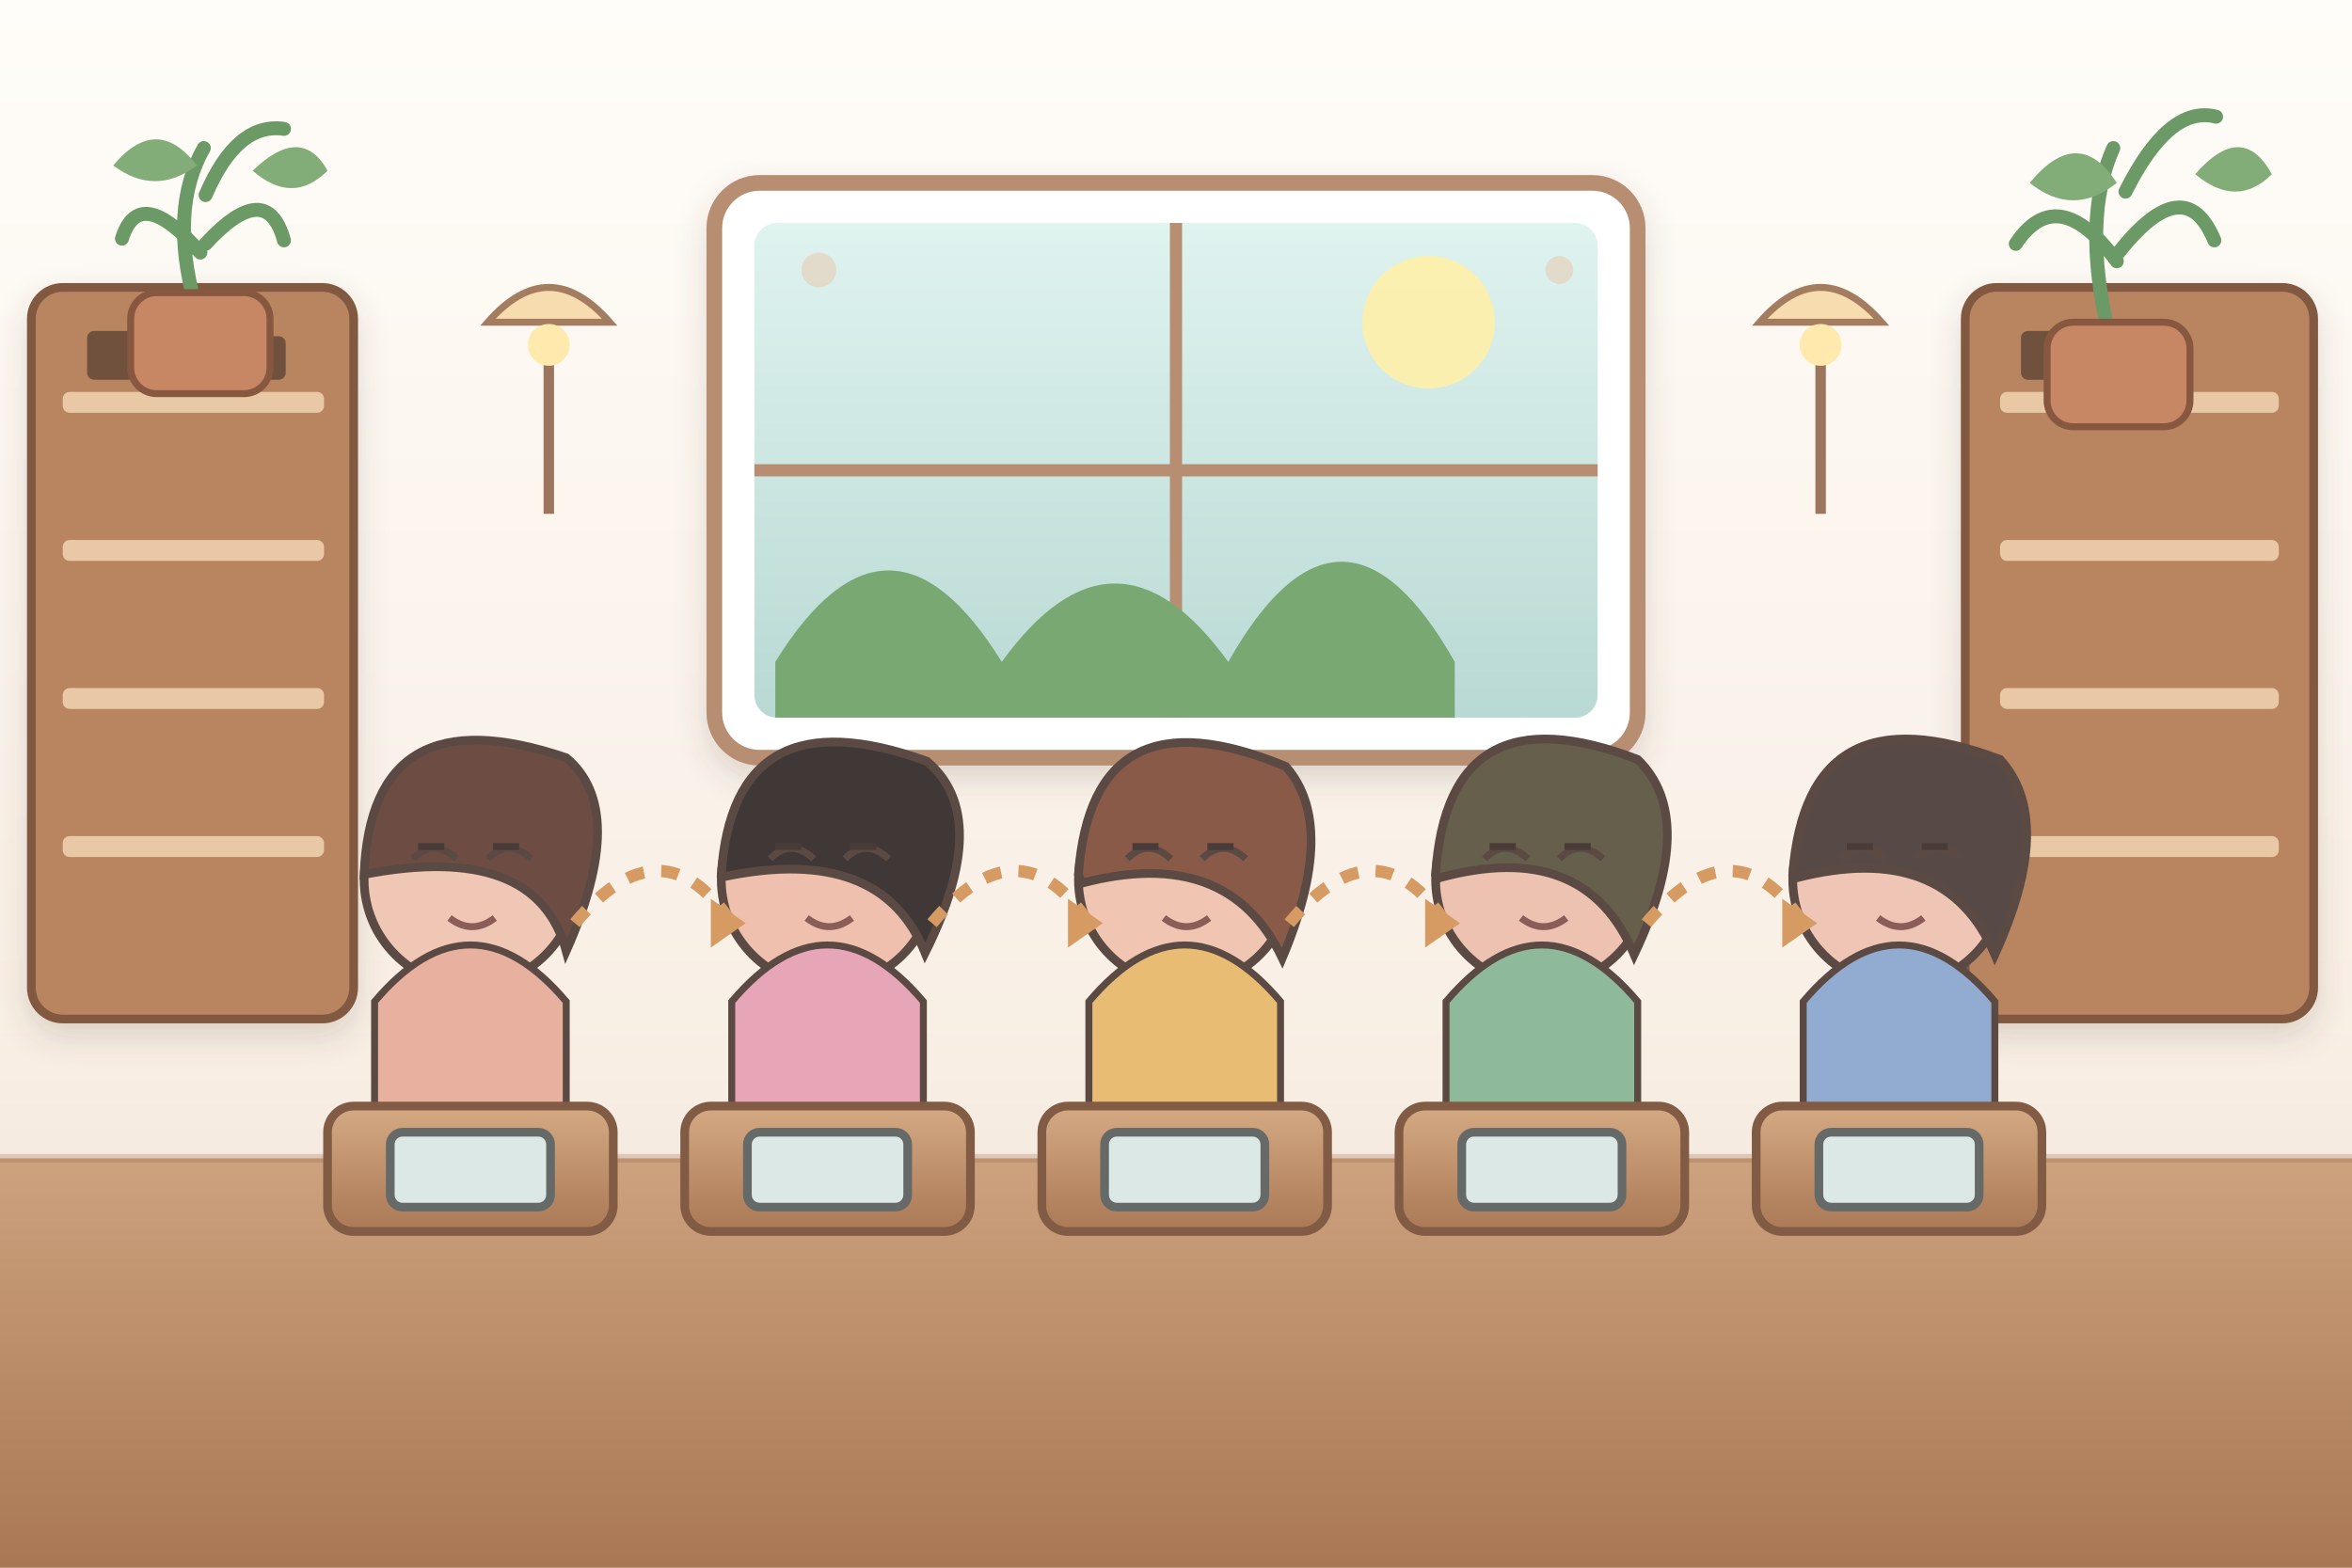
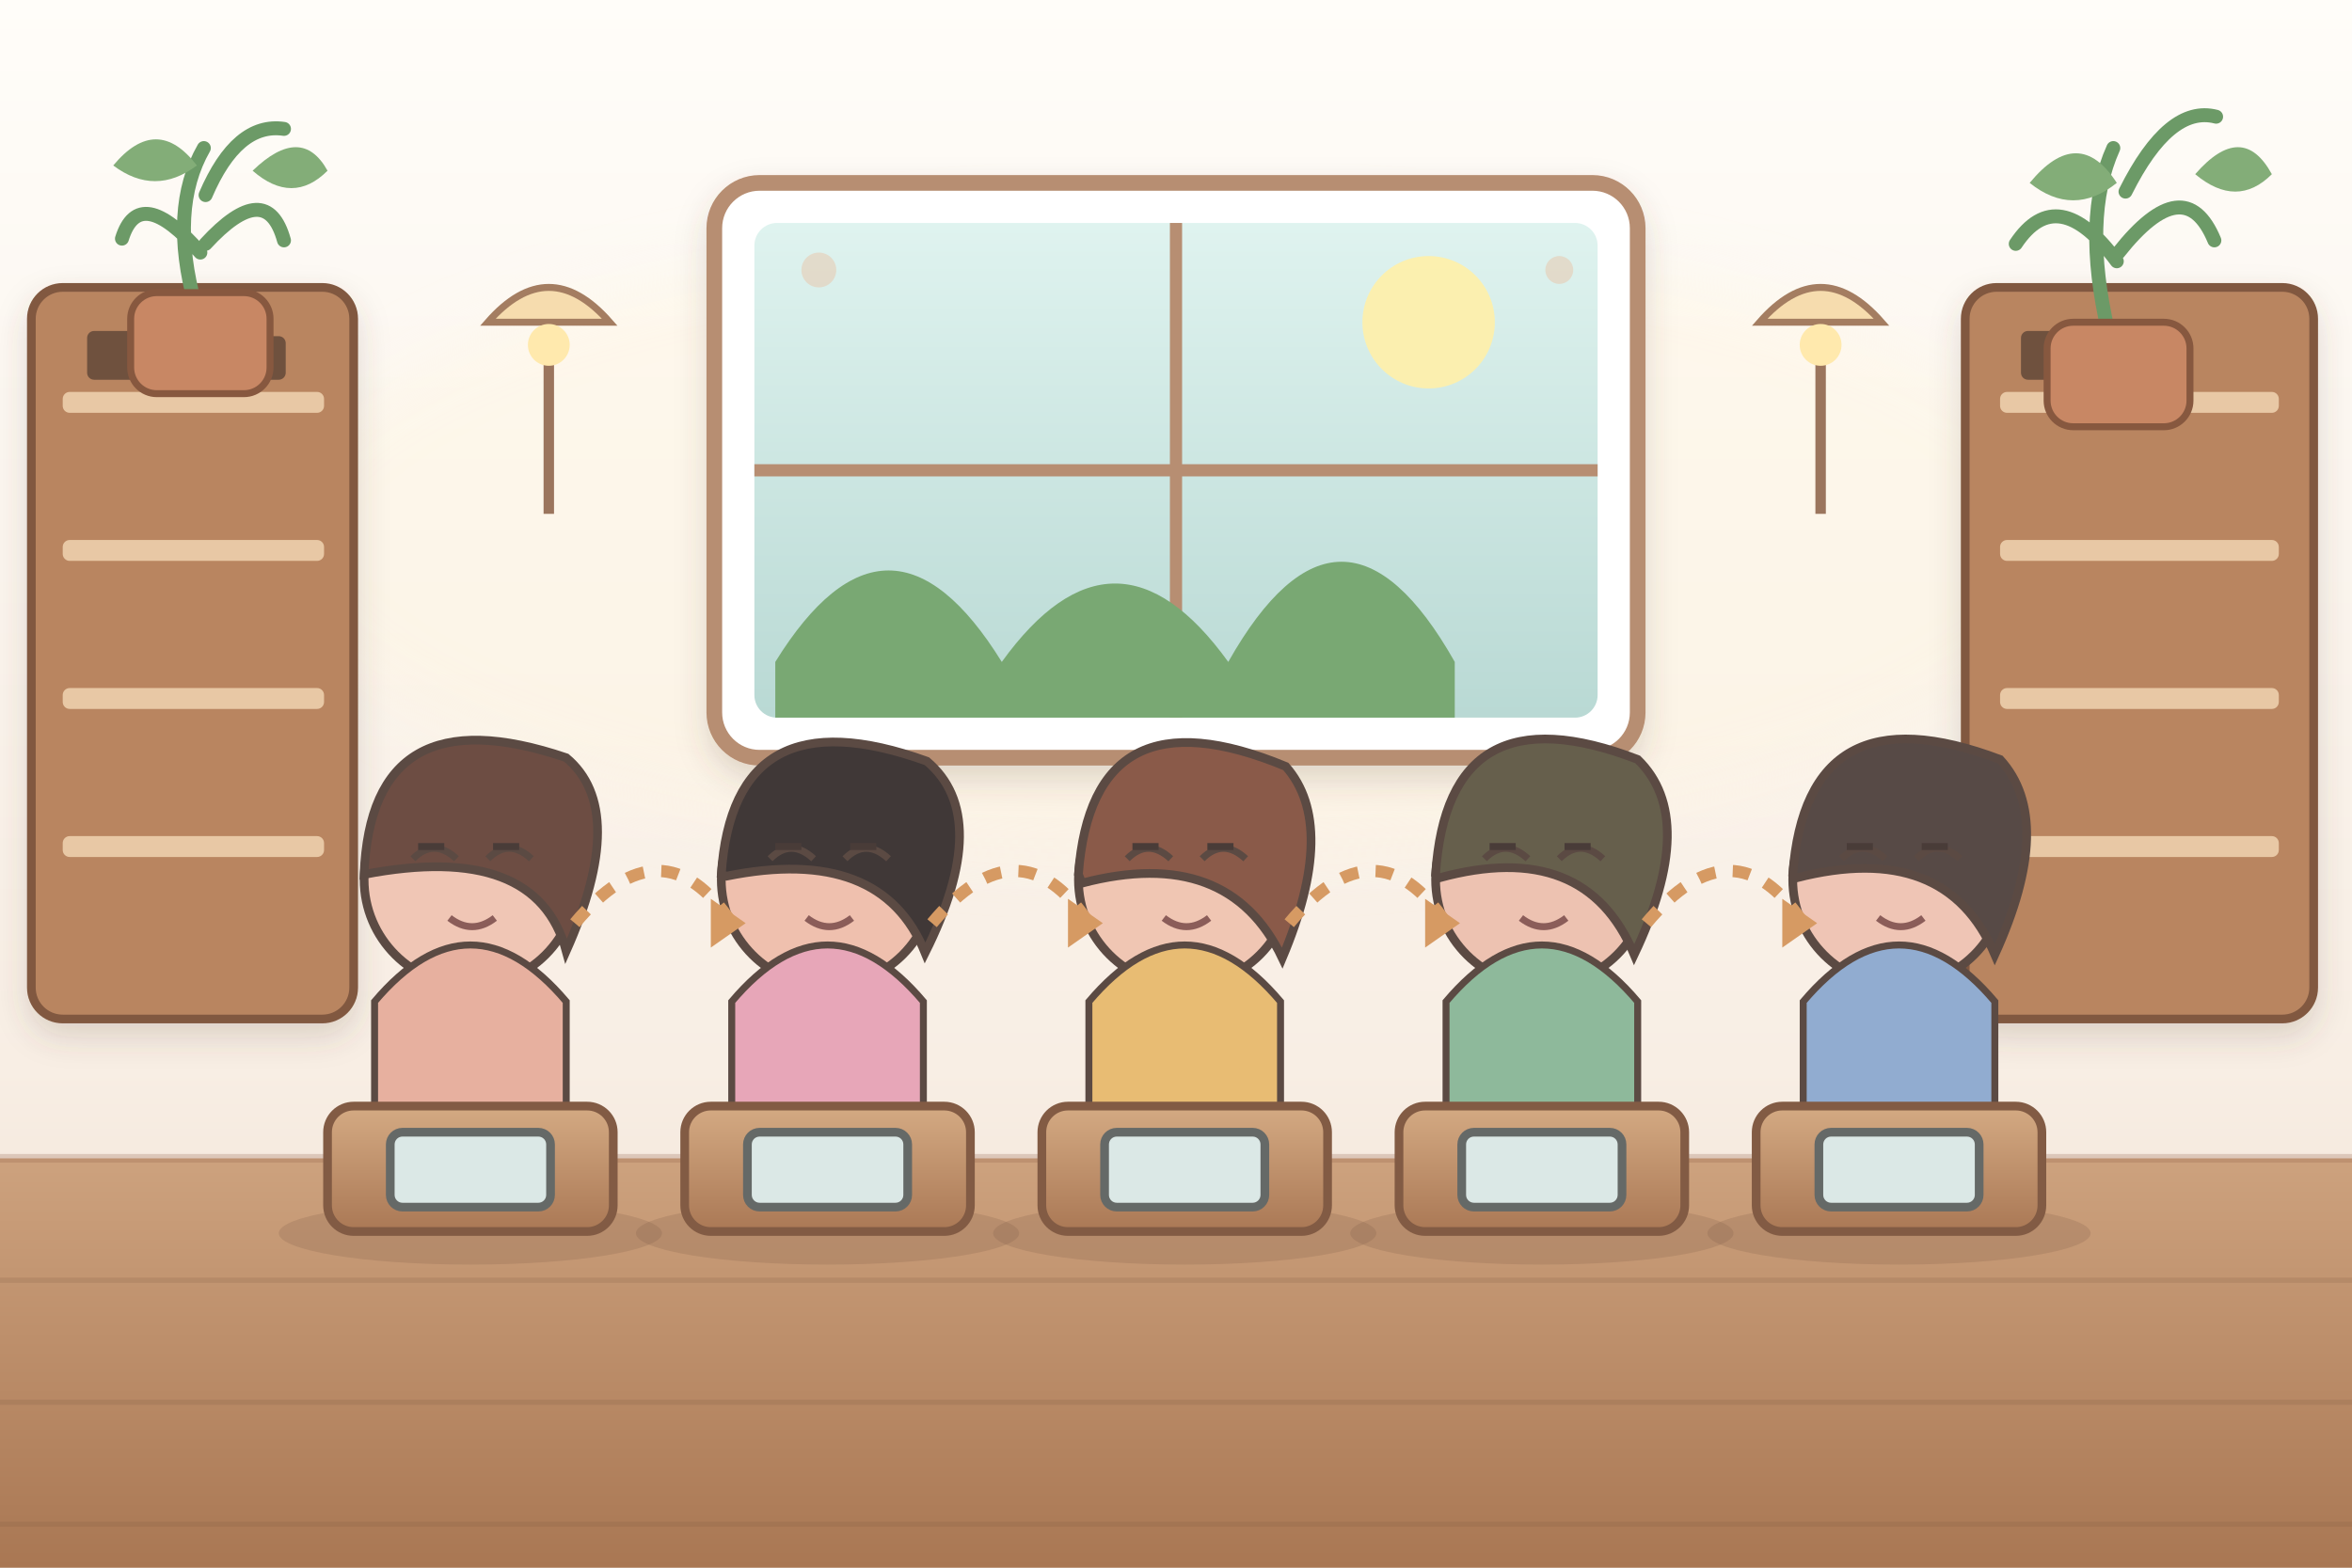
<svg xmlns="http://www.w3.org/2000/svg" viewBox="0 0 1350 900">
  <defs>
    <linearGradient id="wall" x2="0" y2="1">
      <stop stop-color="#fffdf9" />
      <stop offset=".68" stop-color="#f8eee4" />
      <stop offset="1" stop-color="#ead9ca" />
    </linearGradient>
    <linearGradient id="floor" x2="0" y2="1">
      <stop stop-color="#cda27e" />
      <stop offset="1" stop-color="#a97753" />
    </linearGradient>
    <linearGradient id="wood" x2="0" y2="1">
      <stop stop-color="#d4aa83" />
      <stop offset="1" stop-color="#aa7855" />
    </linearGradient>
    <linearGradient id="glass" x2="0" y2="1">
      <stop stop-color="#dff3ef" />
      <stop offset="1" stop-color="#b9d9d4" />
    </linearGradient>
    <filter id="shadow">
      <feDropShadow dx="0" dy="8" stdDeviation="9" flood-color="#624b3b" flood-opacity=".18" />
    </filter>
    <filter id="soft">
      <feGaussianBlur stdDeviation="18" />
    </filter>
    <style>
  .person{transform-box:fill-box;transform-origin:center bottom;animation:breathe 3.4s ease-in-out infinite}
  .p2{animation-delay:.35s}.p3{animation-delay:.7s}.p4{animation-delay:1.05s}.p5{animation-delay:1.4s}
  .blink{animation:blink 5.5s infinite;transform-box:fill-box;transform-origin:center}
  .typing{animation:type 1.15s ease-in-out infinite;transform-box:fill-box;transform-origin:center top}
  .t2{animation-delay:.15s}.t3{animation-delay:.3s}.t4{animation-delay:.45s}.t5{animation-delay:.6s}
  .plant{animation:sway 4.5s ease-in-out infinite;transform-box:fill-box;transform-origin:bottom center}
  .pplant2{animation-delay:1s}
  .pulse{animation:pulse 2s ease-in-out infinite}
  @keyframes breathe{0%,100%{transform:translateY(0)}50%{transform:translateY(-4px)}}
  @keyframes blink{0%,45%,48%,100%{transform:scaleY(1)}46%,47%{transform:scaleY(.08)}}
  @keyframes type{0%,100%{transform:rotate(2deg)}50%{transform:rotate(-5deg)}}
  @keyframes sway{0%,100%{transform:rotate(-1deg)}50%{transform:rotate(2deg)}}
  @keyframes pulse{0%,100%{opacity:.45}50%{opacity:1}}
 </style>
  </defs>
  <rect width="1350" height="900" fill="url(#wall)" />
+   <ellipse cx="675" cy="310" rx="520" ry="180" fill="#fff6df" opacity=".35" filter="url(#soft)" />
  <rect y="665" width="1350" height="235" fill="url(#floor)" />
+   <g opacity=".16" stroke="#6f4d3b" stroke-width="3">
+     <path d="M0 735h1350M0 805h1350M0 875h1350" />
+   </g>
  <path d="M0 665h1350" stroke="#8e6047" stroke-width="5" opacity=".25" />
  <rect x="410" y="105" width="530" height="330" rx="26" fill="#fff" stroke="#b78e72" stroke-width="9" filter="url(#shadow)" />
  <rect x="433" y="128" width="484" height="284" rx="13" fill="url(#glass)" />
  <path d="M675 128v284M433 270h484" stroke="#b78e72" stroke-width="7" />
  <circle cx="820" cy="185" r="38" fill="#fff0a8" opacity=".9" />
  <g fill="#79a873">
    <path d="M445 380q65-105 130 0 65-90 130 0 65-115 130 0v32H445z" />
  </g>
  <g fill="#e8c8ae" opacity=".55">
    <circle cx="470" cy="155" r="10" />
    <circle cx="895" cy="155" r="8" />
  </g>
  <g filter="url(#shadow)">
    <rect x="18" y="165" width="185" height="420" rx="18" fill="#b98561" stroke="#81583f" stroke-width="5" />
    <rect x="1128" y="165" width="200" height="420" rx="18" fill="#b98561" stroke="#81583f" stroke-width="5" />
  </g>
  <g fill="#e8c8a5">
    <rect x="36" y="225" width="150" height="12" rx="4" />
    <rect x="36" y="310" width="150" height="12" rx="4" />
    <rect x="36" y="395" width="150" height="12" rx="4" />
    <rect x="36" y="480" width="150" height="12" rx="4" />
    <rect x="1148" y="225" width="160" height="12" rx="4" />
    <rect x="1148" y="310" width="160" height="12" rx="4" />
    <rect x="1148" y="395" width="160" height="12" rx="4" />
    <rect x="1148" y="480" width="160" height="12" rx="4" />
  </g>
  <g fill="#6f513e">
    <rect x="50" y="190" width="32" height="28" rx="4" />
    <rect x="88" y="188" width="25" height="30" rx="4" />
    <rect x="120" y="193" width="44" height="25" rx="4" />
    <rect x="1160" y="190" width="35" height="28" rx="4" />
    <rect x="1203" y="188" width="25" height="30" rx="4" />
  </g>
  <g class="plant">
    <path d="M112 175q-15-55 5-90M118 140q35-38 45-2M115 145q-35-40-45-8M118 112q18-42 45-38" fill="none" stroke="#6c9a67" stroke-width="8" stroke-linecap="round" />
    <path d="M65 95q25-30 48 0-24 18-48 0zM145 98q28-27 43 0-20 20-43 0z" fill="#83ad78" />
    <rect x="75" y="168" width="80" height="58" rx="15" fill="#c88764" stroke="#87583f" stroke-width="4" />
  </g>
  <g class="plant pplant2">
    <path d="M1210 190q-15-65 3-105M1216 145q38-48 55-7M1215 150q-34-46-58-10M1220 110q25-50 52-43" fill="none" stroke="#6c9a67" stroke-width="8" stroke-linecap="round" />
    <path d="M1165 105q28-34 50 0-25 20-50 0zM1260 100q27-31 44 0-20 20-44 0z" fill="#83ad78" />
    <rect x="1175" y="185" width="82" height="60" rx="15" fill="#c88764" stroke="#87583f" stroke-width="4" />
  </g>
  <g>
    <path d="M315 185v110" stroke="#9b755d" stroke-width="6" />
    <path d="M280 185q35-40 70 0z" fill="#f6dcae" stroke="#a47d61" stroke-width="4" />
    <circle cx="315" cy="198" r="12" fill="#ffe9ad" />
  </g>
  <g>
    <path d="M1045 185v110" stroke="#9b755d" stroke-width="6" />
    <path d="M1010 185q35-40 70 0z" fill="#f6dcae" stroke="#a47d61" stroke-width="4" />
    <circle cx="1045" cy="198" r="12" fill="#ffe9ad" />
  </g>
  <g class="person p1">
+     <ellipse cx="270" cy="708" rx="110" ry="18" fill="#6f4e3d" opacity=".18" />
    <circle cx="270" cy="505" r="61" fill="#f0c6b5" stroke="#5b4a43" stroke-width="5" />
    <path d="M209 502q4-105 116-67 36 30 0 111-17-63-116-44z" fill="#6d4d43" stroke="#5b4a43" stroke-width="5" />
    <path d="M237 493q12-12 25 0M280 493q12-12 25 0" fill="none" stroke="#5b4a43" stroke-width="4" />
    <path class="blink" d="M240 486h15M283 486h15" stroke="#493c38" stroke-width="4" />
    <path d="M258 527q13 10 26 0" fill="none" stroke="#8b5d59" stroke-width="4" />
    <path d="M215 575q55-65 110 0v78H215z" fill="#e7b09f" stroke="#5b4a43" stroke-width="4" />
    <g class="typing" stroke="#e7b09f" stroke-width="13" stroke-linecap="round">
      <path d="M228 590l26 33M312 590l-26 33" />
    </g>
    <rect x="188" y="635" width="164" height="72" rx="15" fill="url(#wood)" stroke="#825b44" stroke-width="5" />
    <rect x="224" y="650" width="92" height="43" rx="7" fill="#dbe8e6" stroke="#656967" stroke-width="5" />
  </g>
  <g class="person p2">
+     <ellipse cx="475" cy="708" rx="110" ry="18" fill="#6f4e3d" opacity=".18" />
    <circle cx="475" cy="505" r="61" fill="#efc0ae" stroke="#5b4a43" stroke-width="5" />
    <path d="M414 502q7-105 118-65 38 32-1 110-25-62-114-44z" fill="#403837" stroke="#5b4a43" stroke-width="5" />
    <path d="M442 493q12-12 25 0M485 493q12-12 25 0" fill="none" stroke="#5b4a43" stroke-width="4" />
    <path class="blink" d="M445 486h15M488 486h15" stroke="#493c38" stroke-width="4" />
    <path d="M463 527q13 10 26 0" fill="none" stroke="#8b5d59" stroke-width="4" />
    <path d="M420 575q55-65 110 0v78H420z" fill="#e7a6b8" stroke="#5b4a43" stroke-width="4" />
    <g class="typing t2" stroke="#e7a6b8" stroke-width="13" stroke-linecap="round">
      <path d="M433 590l26 33M517 590l-26 33" />
    </g>
    <rect x="393" y="635" width="164" height="72" rx="15" fill="url(#wood)" stroke="#825b44" stroke-width="5" />
    <rect x="429" y="650" width="92" height="43" rx="7" fill="#dbe8e6" stroke="#656967" stroke-width="5" />
  </g>
  <g class="person p3">
+     <ellipse cx="680" cy="708" rx="110" ry="18" fill="#6f4e3d" opacity=".18" />
    <circle cx="680" cy="505" r="61" fill="#f0c6b3" stroke="#5b4a43" stroke-width="5" />
    <path d="M619 502q8-108 119-62 30 34-2 110-31-65-115-43z" fill="#8a5a49" stroke="#5b4a43" stroke-width="5" />
    <path d="M647 493q12-12 25 0M690 493q12-12 25 0" fill="none" stroke="#5b4a43" stroke-width="4" />
    <path class="blink" d="M650 486h15M693 486h15" stroke="#493c38" stroke-width="4" />
    <path d="M668 527q13 10 26 0" fill="none" stroke="#8b5d59" stroke-width="4" />
    <path d="M625 575q55-65 110 0v78H625z" fill="#e8bc73" stroke="#5b4a43" stroke-width="4" />
    <g class="typing t3" stroke="#e8bc73" stroke-width="13" stroke-linecap="round">
      <path d="M638 590l26 33M722 590l-26 33" />
    </g>
    <rect x="598" y="635" width="164" height="72" rx="15" fill="url(#wood)" stroke="#825b44" stroke-width="5" />
    <rect x="634" y="650" width="92" height="43" rx="7" fill="#dbe8e6" stroke="#656967" stroke-width="5" />
  </g>
  <g class="person p4">
+     <ellipse cx="885" cy="708" rx="110" ry="18" fill="#6f4e3d" opacity=".18" />
    <circle cx="885" cy="505" r="61" fill="#edc2b1" stroke="#5b4a43" stroke-width="5" />
    <path d="M824 502q7-108 116-66 35 34-2 112-28-67-112-44z" fill="#665f4c" stroke="#5b4a43" stroke-width="5" />
    <path d="M852 493q12-12 25 0M895 493q12-12 25 0" fill="none" stroke="#5b4a43" stroke-width="4" />
    <path class="blink" d="M855 486h15M898 486h15" stroke="#493c38" stroke-width="4" />
    <path d="M873 527q13 10 26 0" fill="none" stroke="#8b5d59" stroke-width="4" />
    <path d="M830 575q55-65 110 0v78H830z" fill="#8eb99b" stroke="#5b4a43" stroke-width="4" />
    <g class="typing t4" stroke="#8eb99b" stroke-width="13" stroke-linecap="round">
      <path d="M843 590l26 33M927 590l-26 33" />
    </g>
    <rect x="803" y="635" width="164" height="72" rx="15" fill="url(#wood)" stroke="#825b44" stroke-width="5" />
    <rect x="839" y="650" width="92" height="43" rx="7" fill="#dbe8e6" stroke="#656967" stroke-width="5" />
  </g>
  <g class="person p5">
+     <ellipse cx="1090" cy="708" rx="110" ry="18" fill="#6f4e3d" opacity=".18" />
    <circle cx="1090" cy="505" r="61" fill="#efc5b5" stroke="#5b4a43" stroke-width="5" />
    <path d="M1029 502q8-108 119-66 32 35-3 112-28-66-114-44z" fill="#574a46" stroke="#5b4a43" stroke-width="5" />
    <path d="M1057 493q12-12 25 0M1100 493q12-12 25 0" fill="none" stroke="#5b4a43" stroke-width="4" />
    <path class="blink" d="M1060 486h15M1103 486h15" stroke="#493c38" stroke-width="4" />
    <path d="M1078 527q13 10 26 0" fill="none" stroke="#8b5d59" stroke-width="4" />
    <path d="M1035 575q55-65 110 0v78h-110z" fill="#91acd0" stroke="#5b4a43" stroke-width="4" />
    <g class="typing t5" stroke="#91acd0" stroke-width="13" stroke-linecap="round">
      <path d="M1048 590l26 33M1132 590l-26 33" />
    </g>
    <rect x="1008" y="635" width="164" height="72" rx="15" fill="url(#wood)" stroke="#825b44" stroke-width="5" />
    <rect x="1044" y="650" width="92" height="43" rx="7" fill="#dbe8e6" stroke="#656967" stroke-width="5" />
  </g>
  <g class="pulse" fill="none" stroke="#d69a63" stroke-width="7" stroke-dasharray="10 10">
    <path d="M330 530Q380 470 420 530M535 530Q585 470 625 530M740 530Q790 470 830 530M945 530Q995 470 1035 530" />
  </g>
  <g fill="#d69a63">
    <path d="M408 516l20 14-20 14zM613 516l20 14-20 14zM818 516l20 14-20 14zM1023 516l20 14-20 14z" />
  </g>
</svg>
